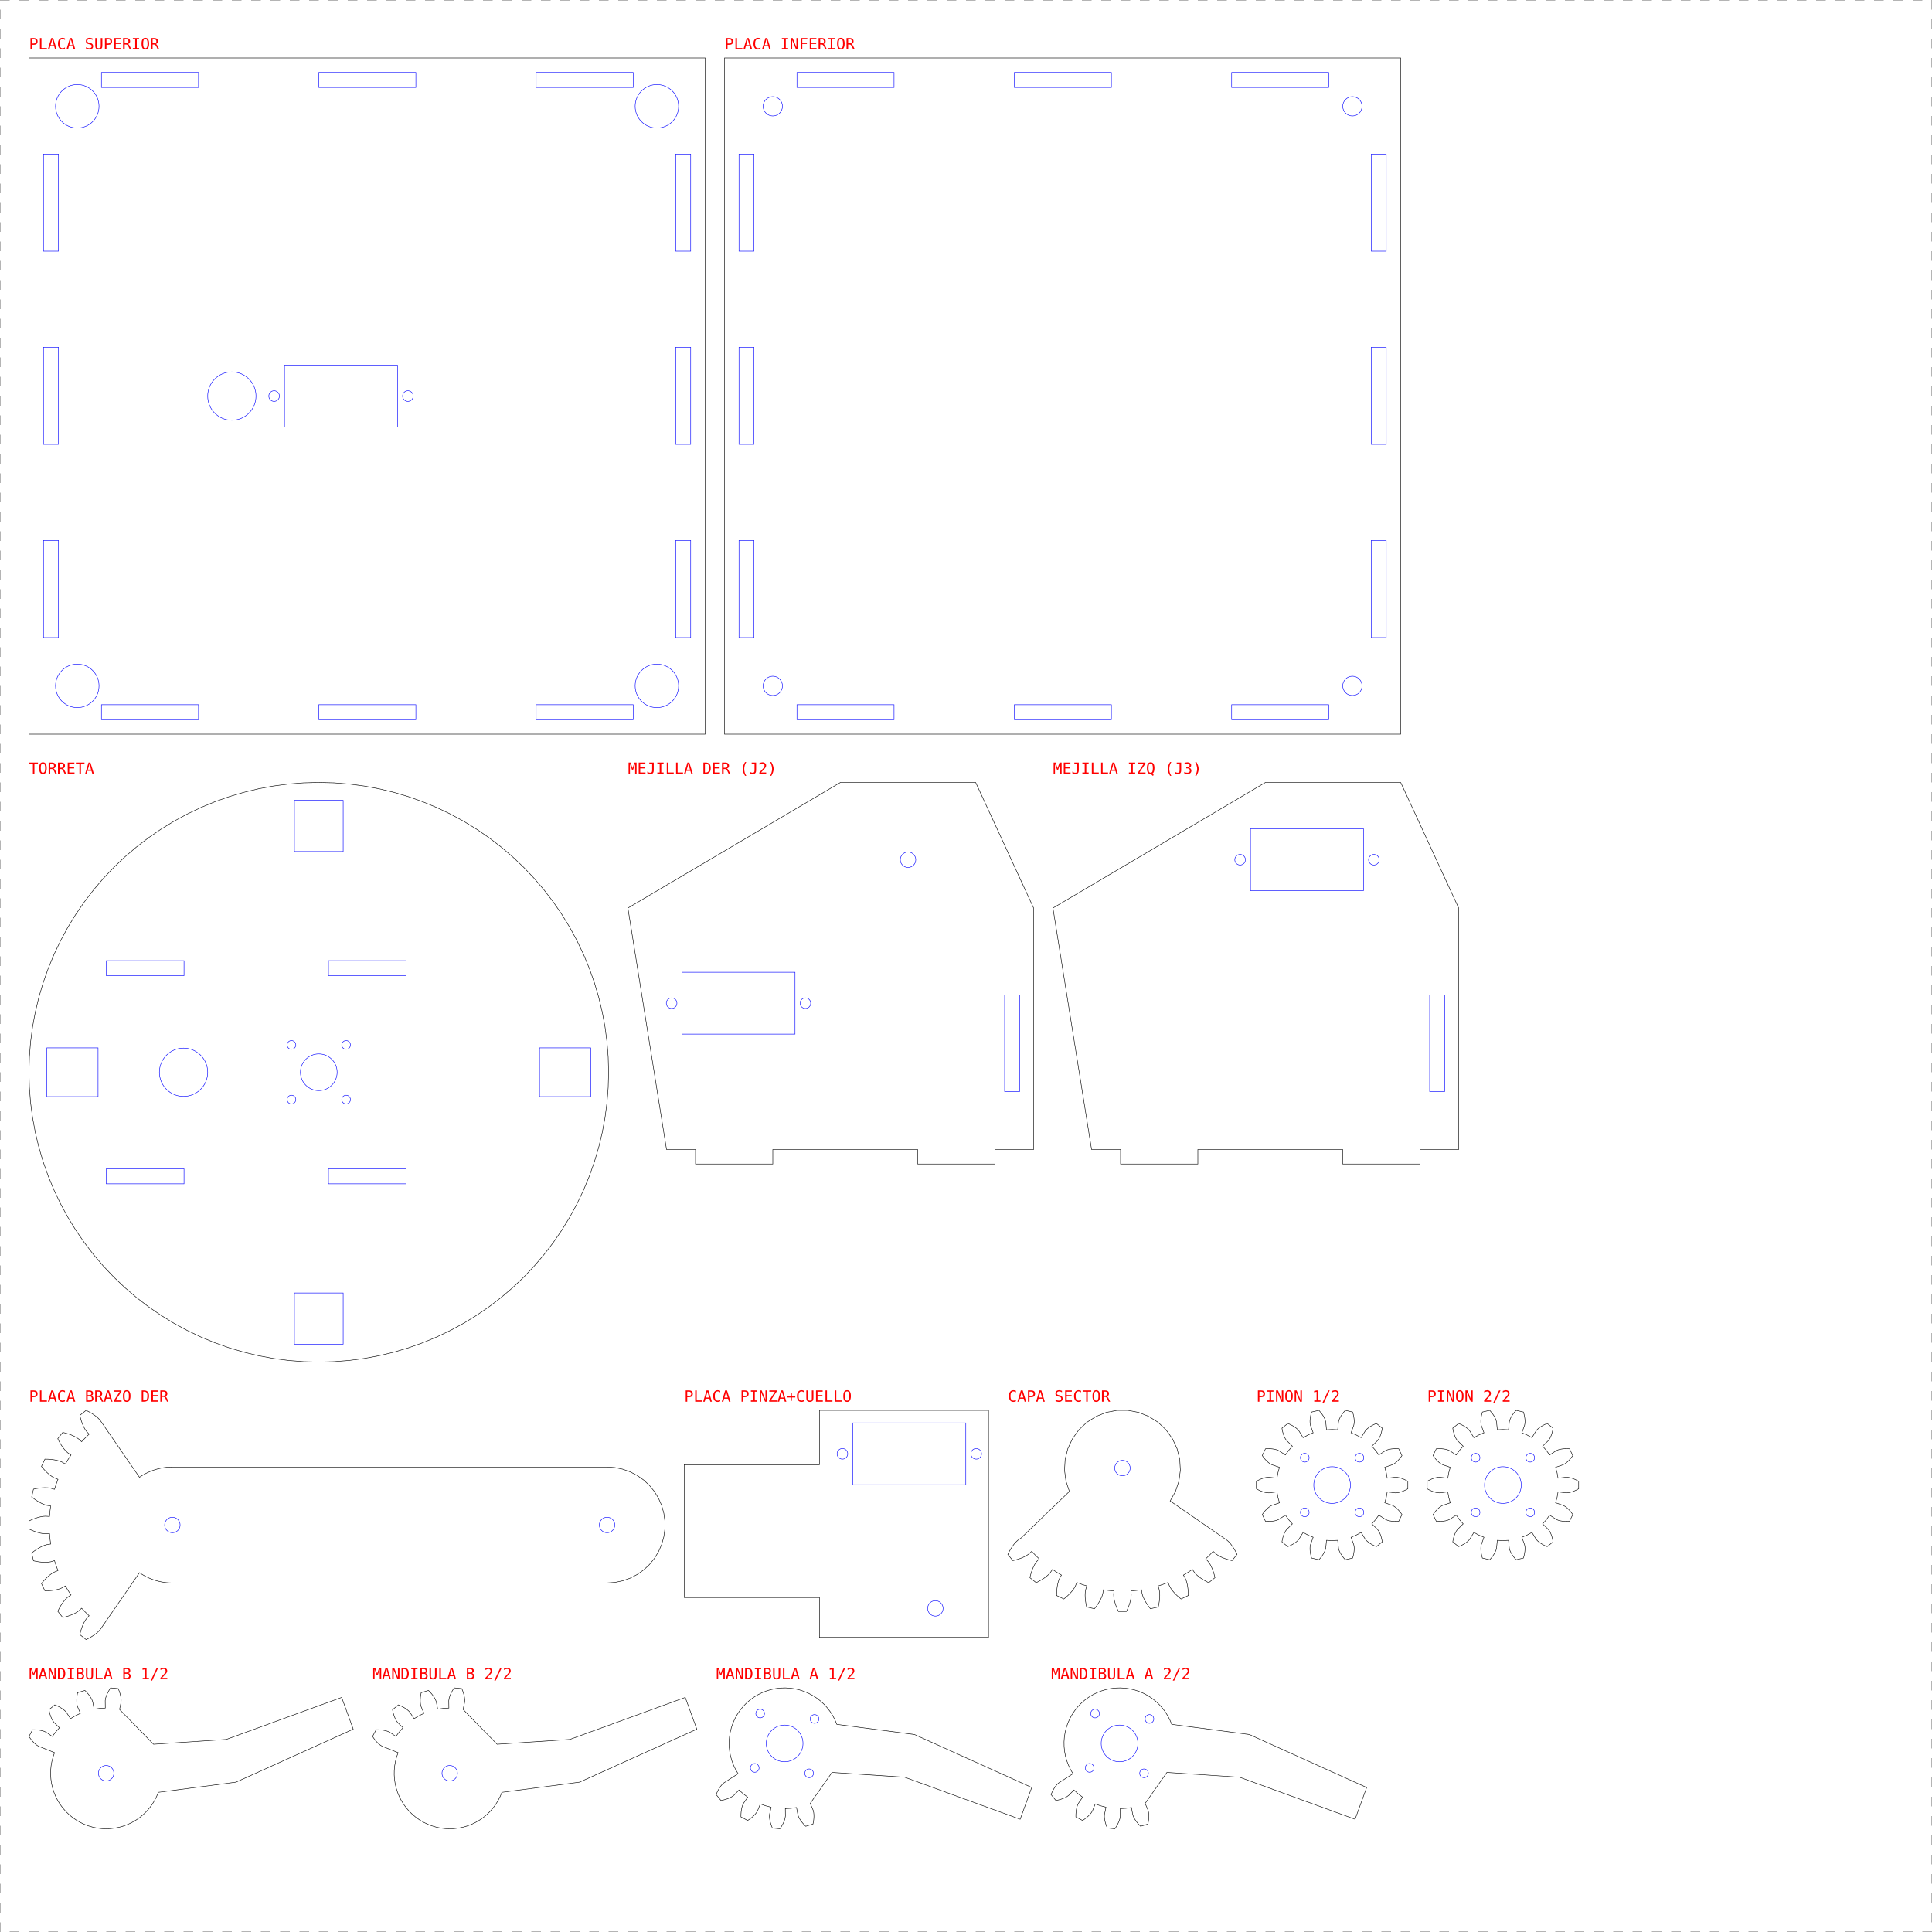
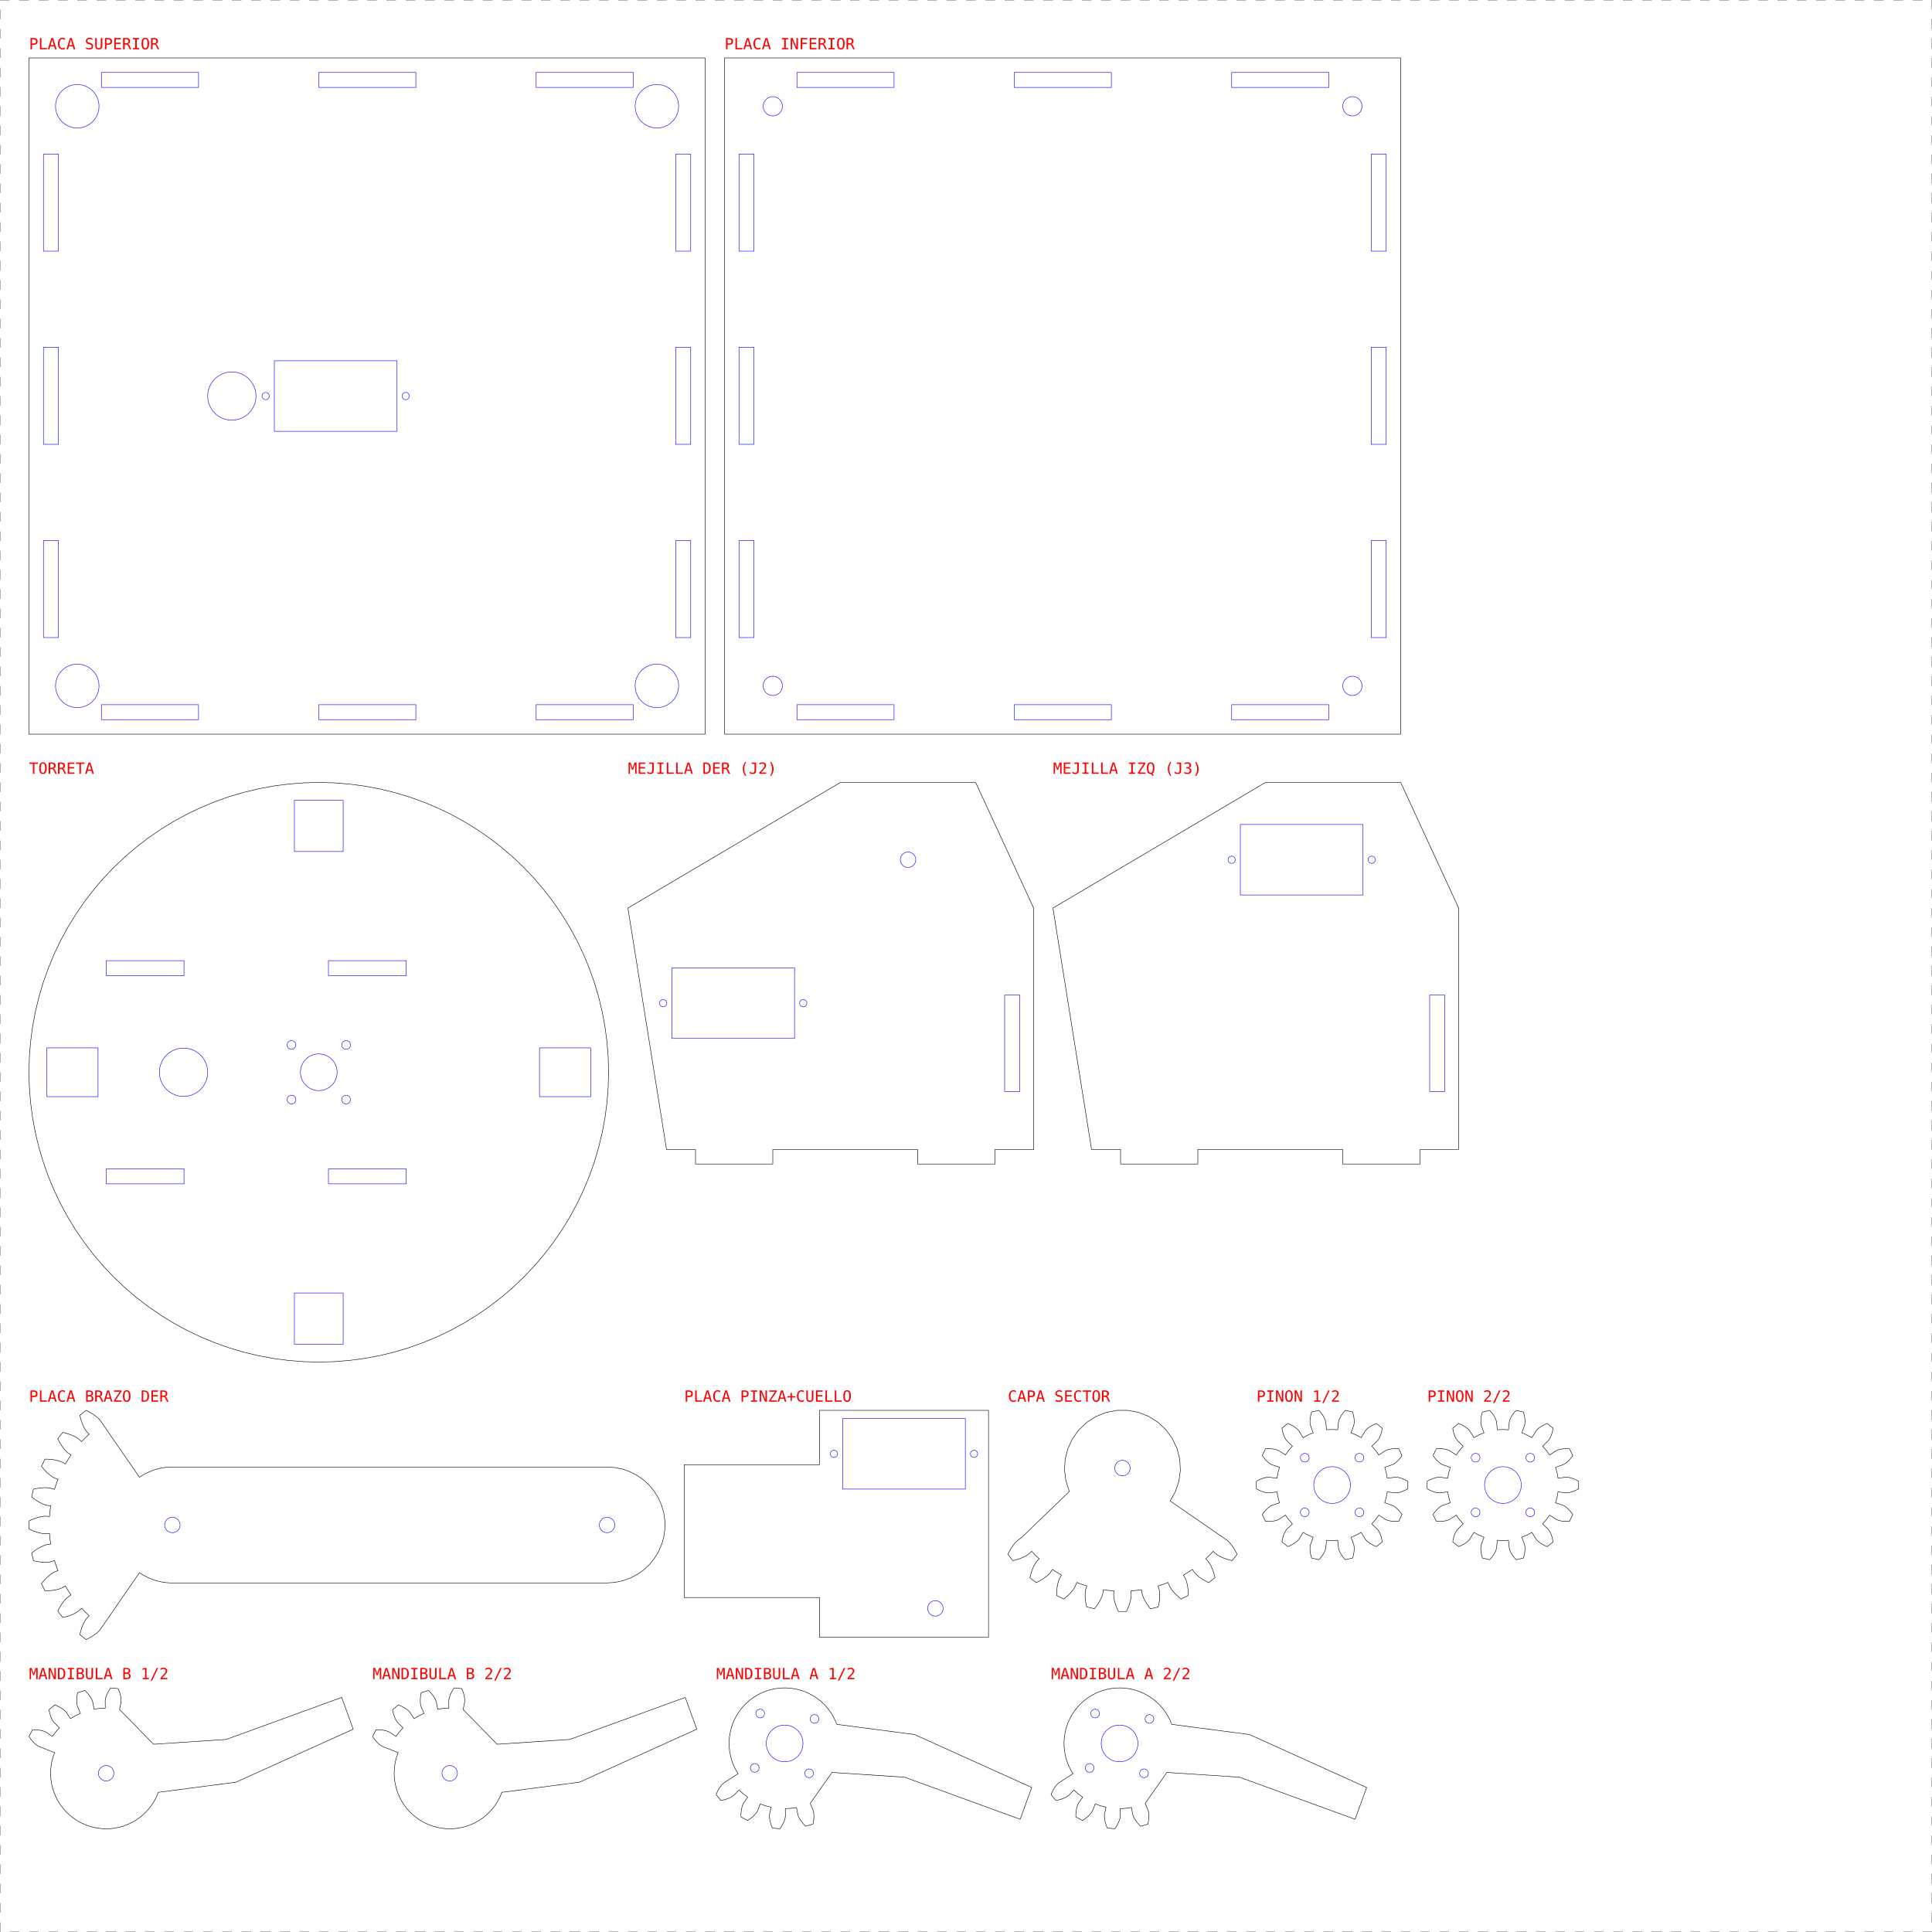
<svg xmlns="http://www.w3.org/2000/svg" width="400mm" height="400mm" viewBox="0 0 400 400">
  <rect id="PLANCHA" x="0" y="0" width="400" height="400" fill="none" stroke="#888" stroke-width="0.2" stroke-dasharray="2 2" />
  <g id="2_AZUL_Primer_corte" fill="none" stroke="#0000ff" stroke-width="0.1">
-     <path d="M58.900 88.400L82.300 88.400L82.300 75.600L58.900 75.600Z" />
+     <path d="M56.800 89.300L82.200 89.300L82.200 74.700L56.800 74.700Z" />
    <path d="M21.000 149.000L41.100 149.000L41.100 145.900L21.000 145.900Z" />
    <path d="M21.000 18.100L41.100 18.100L41.100 15.000L21.000 15.000Z" />
    <path d="M66.000 149.000L86.100 149.000L86.100 145.900L66.000 145.900Z" />
    <path d="M66.000 18.100L86.100 18.100L86.100 15.000L66.000 15.000Z" />
    <path d="M111.000 149.000L131.100 149.000L131.100 145.900L111.000 145.900Z" />
    <path d="M111.000 18.100L131.100 18.100L131.100 15.000L111.000 15.000Z" />
    <path d="M9.000 132.000L12.100 132.000L12.100 111.900L9.000 111.900Z" />
    <path d="M139.900 132.000L143.000 132.000L143.000 111.900L139.900 111.900Z" />
    <path d="M9.000 92.000L12.100 92.000L12.100 71.900L9.000 71.900Z" />
    <path d="M139.900 92.000L143.000 92.000L143.000 71.900L139.900 71.900Z" />
    <path d="M9.000 52.000L12.100 52.000L12.100 31.900L9.000 31.900Z" />
    <path d="M139.900 52.000L143.000 52.000L143.000 31.900L139.900 31.900Z" />
-     <circle cx="56.750" cy="82.000" r="1.100" />
-     <circle cx="84.450" cy="82.000" r="1.100" />
+     <circle cx="55.000" cy="82.000" r="0.750" />
+     <circle cx="84.000" cy="82.000" r="0.750" />
    <circle cx="48.000" cy="82.000" r="5.000" />
    <circle cx="16.000" cy="142.000" r="4.500" />
    <circle cx="16.000" cy="22.000" r="4.500" />
    <circle cx="136.000" cy="142.000" r="4.500" />
    <circle cx="136.000" cy="22.000" r="4.500" />
    <path d="M165.000 149.000L185.100 149.000L185.100 145.900L165.000 145.900Z" />
    <path d="M165.000 18.100L185.100 18.100L185.100 15.000L165.000 15.000Z" />
    <path d="M210.000 149.000L230.100 149.000L230.100 145.900L210.000 145.900Z" />
    <path d="M210.000 18.100L230.100 18.100L230.100 15.000L210.000 15.000Z" />
    <path d="M255.000 149.000L275.100 149.000L275.100 145.900L255.000 145.900Z" />
    <path d="M255.000 18.100L275.100 18.100L275.100 15.000L255.000 15.000Z" />
    <path d="M153.000 132.000L156.100 132.000L156.100 111.900L153.000 111.900Z" />
    <path d="M283.900 132.000L287.000 132.000L287.000 111.900L283.900 111.900Z" />
    <path d="M153.000 92.000L156.100 92.000L156.100 71.900L153.000 71.900Z" />
    <path d="M283.900 92.000L287.000 92.000L287.000 71.900L283.900 71.900Z" />
    <path d="M153.000 52.000L156.100 52.000L156.100 31.900L153.000 31.900Z" />
    <path d="M283.900 52.000L287.000 52.000L287.000 31.900L283.900 31.900Z" />
    <circle cx="160.000" cy="142.000" r="2.000" />
    <circle cx="160.000" cy="22.000" r="2.000" />
    <circle cx="280.000" cy="142.000" r="2.000" />
    <circle cx="280.000" cy="22.000" r="2.000" />
    <path d="M22.000 202.000L38.100 202.000L38.100 198.900L22.000 198.900Z" />
    <path d="M22.000 245.100L38.100 245.100L38.100 242.000L22.000 242.000Z" />
    <path d="M68.000 202.000L84.100 202.000L84.100 198.900L68.000 198.900Z" />
    <path d="M68.000 245.100L84.100 245.100L84.100 242.000L68.000 242.000Z" />
    <path d="M111.700 227.050L122.300 227.050L122.300 216.950L111.700 216.950Z" />
    <path d="M9.700 227.050L20.300 227.050L20.300 216.950L9.700 216.950Z" />
    <path d="M60.950 176.300L71.050 176.300L71.050 165.700L60.950 165.700Z" />
    <path d="M60.950 278.300L71.050 278.300L71.050 267.700L60.950 267.700Z" />
    <circle cx="66.000" cy="222.000" r="3.800" />
    <circle cx="71.657" cy="216.343" r="0.900" />
    <circle cx="60.343" cy="216.343" r="0.900" />
    <circle cx="60.343" cy="227.657" r="0.900" />
    <circle cx="71.657" cy="227.657" r="0.900" />
    <circle cx="38.000" cy="222.000" r="5.000" />
-     <path d="M141.202 214.098L164.602 214.098L164.602 201.298L141.202 201.298Z" />
+     <path d="M139.102 214.998L164.502 214.998L164.502 200.398L139.102 200.398Z" />
    <path d="M208.000 226.000L211.100 226.000L211.100 206.000L208.000 206.000Z" />
    <circle cx="188.000" cy="178.000" r="1.600" />
-     <circle cx="139.052" cy="207.698" r="1.100" />
-     <circle cx="166.752" cy="207.698" r="1.100" />
-     <path d="M258.900 184.400L282.300 184.400L282.300 171.600L258.900 171.600Z" />
+     <circle cx="137.302" cy="207.698" r="0.750" />
+     <circle cx="166.302" cy="207.698" r="0.750" />
+     <path d="M256.800 185.300L282.200 185.300L282.200 170.700L256.800 170.700Z" />
    <path d="M296.000 226.000L299.100 226.000L299.100 206.000L296.000 206.000Z" />
-     <circle cx="256.750" cy="178.000" r="1.100" />
-     <circle cx="284.450" cy="178.000" r="1.100" />
+     <circle cx="255.000" cy="178.000" r="0.750" />
+     <circle cx="284.000" cy="178.000" r="0.750" />
    <circle cx="35.688" cy="315.729" r="1.600" />
    <circle cx="125.688" cy="315.729" r="1.600" />
-     <path d="M176.560 307.400L199.960 307.400L199.960 294.600L176.560 294.600Z" />
-     <circle cx="174.410" cy="301.000" r="1.100" />
-     <circle cx="202.110" cy="301.000" r="1.100" />
+     <path d="M174.460 308.300L199.860 308.300L199.860 293.700L174.460 293.700Z" />
+     <circle cx="172.660" cy="301.000" r="0.750" />
+     <circle cx="201.660" cy="301.000" r="0.750" />
    <circle cx="193.660" cy="333.000" r="1.600" />
    <circle cx="232.390" cy="303.946" r="1.600" />
    <circle cx="275.799" cy="307.461" r="3.800" />
    <circle cx="281.456" cy="301.804" r="0.900" />
    <circle cx="270.143" cy="301.804" r="0.900" />
    <circle cx="270.143" cy="313.117" r="0.900" />
    <circle cx="281.456" cy="313.117" r="0.900" />
    <circle cx="311.161" cy="307.461" r="3.800" />
    <circle cx="316.818" cy="301.804" r="0.900" />
    <circle cx="305.504" cy="301.804" r="0.900" />
    <circle cx="305.504" cy="313.117" r="0.900" />
    <circle cx="316.818" cy="313.117" r="0.900" />
    <circle cx="21.976" cy="367.134" r="1.600" />
    <circle cx="93.110" cy="367.134" r="1.600" />
    <circle cx="162.451" cy="360.957" r="3.800" />
    <circle cx="168.641" cy="355.890" r="0.900" />
    <circle cx="157.383" cy="354.767" r="0.900" />
    <circle cx="156.261" cy="366.025" r="0.900" />
    <circle cx="167.519" cy="367.147" r="0.900" />
    <circle cx="231.791" cy="360.957" r="3.800" />
    <circle cx="237.981" cy="355.890" r="0.900" />
    <circle cx="226.724" cy="354.767" r="0.900" />
    <circle cx="225.601" cy="366.025" r="0.900" />
    <circle cx="236.859" cy="367.147" r="0.900" />
  </g>
  <g id="3_NEGRO_Corte_final" fill="none" stroke="#000000" stroke-width="0.1">
    <path d="M6.000 152.000L146.000 152.000L146.000 12.000L6.000 12.000Z" />
    <path d="M150.000 152.000L290.000 152.000L290.000 12.000L150.000 12.000Z" />
    <path d="M126.000 222.000L125.918 218.860L125.671 215.728L125.261 212.614L124.689 209.525L123.956 206.471L123.063 203.459L122.015 200.498L120.813 197.596L119.460 194.761L117.962 192.000L116.320 189.322L114.541 186.733L112.629 184.241L110.589 181.852L108.426 179.574L106.148 177.411L103.759 175.371L101.267 173.459L98.678 171.680L96.000 170.038L93.239 168.540L90.404 167.187L87.502 165.985L84.541 164.937L81.529 164.044L78.475 163.311L75.386 162.739L72.272 162.329L69.140 162.082L66.000 162.000L62.860 162.082L59.728 162.329L56.614 162.739L53.525 163.311L50.471 164.044L47.459 164.937L44.498 165.985L41.596 167.187L38.761 168.540L36.000 170.038L33.322 171.680L30.733 173.459L28.241 175.371L25.852 177.411L23.574 179.574L21.411 181.852L19.371 184.241L17.459 186.733L15.680 189.322L14.038 192.000L12.540 194.761L11.187 197.596L9.985 200.498L8.937 203.459L8.044 206.471L7.311 209.525L6.739 212.614L6.329 215.728L6.082 218.860L6.000 222.000L6.082 225.140L6.329 228.272L6.739 231.386L7.311 234.475L8.044 237.529L8.937 240.541L9.985 243.502L11.187 246.404L12.540 249.239L14.038 252.000L15.680 254.678L17.459 257.267L19.371 259.759L21.411 262.148L23.574 264.426L25.852 266.589L28.241 268.629L30.733 270.541L33.322 272.320L36.000 273.962L38.761 275.460L41.596 276.813L44.498 278.015L47.459 279.063L50.471 279.956L53.525 280.689L56.614 281.261L59.728 281.671L62.860 281.918L66.000 282.000L69.140 281.918L72.272 281.671L75.386 281.261L78.475 280.689L81.529 279.956L84.541 279.063L87.502 278.015L90.404 276.813L93.239 275.460L96.000 273.962L98.678 272.320L101.267 270.541L103.759 268.629L106.148 266.589L108.426 264.426L110.589 262.148L112.629 259.759L114.541 257.267L116.320 254.678L117.962 252.000L119.460 249.239L120.813 246.404L122.015 243.502L123.063 240.541L123.956 237.529L124.689 234.475L125.261 231.386L125.671 228.272L125.918 225.140Z" />
    <path d="M138.000 238.000L144.000 238.000L144.000 241.000L160.000 241.000L160.000 238.000L190.000 238.000L190.000 241.000L206.000 241.000L206.000 238.000L214.000 238.000L214.000 188.000L202.000 162.000L174.000 162.000L130.000 188.000Z" />
    <path d="M226.000 238.000L232.000 238.000L232.000 241.000L248.000 241.000L248.000 238.000L278.000 238.000L278.000 241.000L294.000 241.000L294.000 238.000L302.000 238.000L302.000 188.000L290.000 162.000L262.000 162.000L218.000 188.000Z" />
    <path d="M35.688 327.729L125.688 327.729L127.322 327.617L128.926 327.284L130.469 326.736L131.923 325.982L133.261 325.038L134.458 323.920L135.492 322.649L136.343 321.250L136.996 319.748L137.437 318.171L137.660 316.548L137.660 314.910L137.437 313.288L136.996 311.711L136.343 310.208L135.492 308.809L134.458 307.538L133.261 306.421L131.923 305.476L130.469 304.723L128.926 304.174L127.322 303.841L125.688 303.729L35.688 303.729L35.373 303.733L35.058 303.746L34.744 303.766L34.430 303.795L34.117 303.832L33.805 303.878L33.495 303.931L33.186 303.993L32.879 304.063L32.573 304.140L32.270 304.226L31.969 304.320L31.671 304.422L31.375 304.531L31.083 304.648L30.794 304.773L30.508 304.905L30.225 305.045L29.946 305.192L29.672 305.346L29.401 305.508L29.135 305.677L28.873 305.852L21.206 294.741L20.746 294.073L20.360 293.653L19.919 293.272L19.440 292.919L18.929 292.590L18.391 292.284L17.827 292.000L16.529 293.036L16.680 293.649L16.859 294.241L17.066 294.812L17.303 295.358L17.576 295.872L17.900 296.342L18.449 296.940L17.657 297.698L16.899 298.489L16.301 297.941L15.832 297.617L15.317 297.344L14.771 297.106L14.201 296.900L13.608 296.721L12.995 296.569L11.959 297.868L12.243 298.432L12.549 298.970L12.878 299.481L13.231 299.959L13.612 300.401L14.032 300.786L14.700 301.247L14.097 302.162L13.534 303.103L12.829 302.701L12.299 302.490L11.737 302.338L11.152 302.228L10.549 302.153L9.932 302.111L9.300 302.100L8.580 303.596L8.982 304.082L9.400 304.539L9.834 304.964L10.285 305.352L10.755 305.697L11.250 305.980L12.003 306.281L11.619 307.307L11.280 308.349L10.503 308.114L9.940 308.026L9.357 308.004L8.763 308.026L8.159 308.087L7.547 308.184L6.929 308.313L6.560 309.932L7.060 310.317L7.570 310.669L8.087 310.987L8.613 311.265L9.147 311.497L9.693 311.662L10.495 311.788L10.349 312.874L10.249 313.965L9.440 313.909L8.871 313.949L8.298 314.057L7.724 314.211L7.149 314.405L6.574 314.635L6.000 314.899L6.000 316.560L6.574 316.823L7.149 317.053L7.724 317.247L8.298 317.402L8.871 317.509L9.440 317.549L10.249 317.493L10.349 318.584L10.495 319.670L9.693 319.796L9.147 319.961L8.613 320.193L8.087 320.472L7.570 320.789L7.060 321.141L6.560 321.526L6.929 323.145L7.547 323.274L8.159 323.371L8.763 323.432L9.357 323.455L9.940 323.432L10.503 323.344L11.280 323.109L11.619 324.151L12.003 325.178L11.250 325.478L10.755 325.761L10.285 326.106L9.834 326.495L9.400 326.919L8.982 327.376L8.580 327.862L9.300 329.359L9.932 329.347L10.549 329.305L11.152 329.230L11.737 329.120L12.299 328.968L12.829 328.757L13.534 328.356L14.097 329.296L14.700 330.211L14.032 330.672L13.612 331.058L13.231 331.499L12.878 331.978L12.549 332.488L12.243 333.026L11.959 333.590L12.995 334.889L13.608 334.737L14.201 334.559L14.771 334.352L15.317 334.114L15.832 333.841L16.301 333.517L16.899 332.969L17.657 333.760L18.449 334.518L17.900 335.116L17.576 335.586L17.303 336.101L17.066 336.646L16.859 337.217L16.680 337.810L16.529 338.423L17.827 339.458L18.391 339.174L18.929 338.868L19.440 338.539L19.919 338.186L20.360 337.805L20.746 337.386L21.206 336.718L28.873 325.606L29.135 325.782L29.401 325.950L29.672 326.112L29.946 326.266L30.225 326.413L30.508 326.553L30.794 326.685L31.083 326.810L31.375 326.927L31.671 327.037L31.969 327.138L32.270 327.232L32.573 327.318L32.879 327.396L33.186 327.465L33.495 327.527L33.805 327.580L34.117 327.626L34.430 327.663L34.744 327.692L35.058 327.713L35.373 327.725Z" />
    <path d="M141.660 330.750L169.660 330.750L169.660 339.000L204.660 339.000L204.660 292.000L169.660 292.000L169.660 303.250L141.660 303.250Z" />
    <path d="M211.401 318.428L210.733 318.889L210.313 319.275L209.932 319.716L209.579 320.195L209.251 320.705L208.945 321.244L208.660 321.808L209.696 323.106L210.309 322.955L210.902 322.776L211.473 322.569L212.018 322.331L212.533 322.058L213.002 321.735L213.600 321.186L214.358 321.978L215.150 322.736L214.601 323.334L214.278 323.803L214.005 324.318L213.767 324.863L213.560 325.434L213.381 326.027L213.230 326.640L214.528 327.676L215.092 327.391L215.631 327.085L216.141 326.757L216.620 326.404L217.061 326.023L217.447 325.603L217.907 324.935L218.823 325.538L219.763 326.101L219.361 326.806L219.150 327.335L218.999 327.898L218.888 328.483L218.814 329.085L218.771 329.703L218.760 330.334L220.256 331.055L220.743 330.653L221.200 330.234L221.624 329.800L222.012 329.350L222.358 328.880L222.640 328.385L222.941 327.631L223.967 328.015L225.009 328.355L224.775 329.132L224.687 329.695L224.664 330.277L224.687 330.872L224.748 331.476L224.844 332.088L224.974 332.706L226.593 333.075L226.978 332.575L227.330 332.065L227.647 331.548L227.925 331.022L228.158 330.487L228.323 329.942L228.448 329.140L229.534 329.286L230.626 329.385L230.570 330.195L230.609 330.764L230.717 331.336L230.871 331.911L231.065 332.486L231.295 333.061L231.559 333.635L233.220 333.635L233.484 333.061L233.714 332.486L233.908 331.911L234.062 331.336L234.170 330.764L234.209 330.195L234.153 329.385L235.245 329.286L236.331 329.140L236.456 329.942L236.621 330.487L236.854 331.022L237.132 331.548L237.449 332.065L237.801 332.575L238.186 333.075L239.805 332.706L239.935 332.088L240.031 331.476L240.092 330.872L240.115 330.277L240.092 329.695L240.004 329.132L239.770 328.355L240.812 328.015L241.838 327.631L242.139 328.385L242.421 328.880L242.767 329.350L243.155 329.800L243.579 330.234L244.036 330.653L244.523 331.055L246.019 330.334L246.008 329.703L245.966 329.085L245.891 328.483L245.781 327.898L245.629 327.335L245.418 326.806L245.016 326.101L245.956 325.538L246.872 324.935L247.332 325.603L247.718 326.023L248.159 326.404L248.638 326.757L249.148 327.085L249.687 327.391L250.251 327.676L251.549 326.640L251.398 326.027L251.219 325.434L251.012 324.863L250.775 324.318L250.501 323.803L250.178 323.334L249.629 322.736L250.421 321.978L251.179 321.186L251.777 321.735L252.246 322.058L252.761 322.331L253.306 322.569L253.877 322.776L254.470 322.955L255.083 323.106L256.119 321.808L255.834 321.244L255.528 320.705L255.200 320.195L254.847 319.716L254.466 319.275L254.046 318.889L253.378 318.428L242.267 310.761L243.372 308.783L244.085 306.633L244.381 304.386L244.250 302.124L243.696 299.927L242.739 297.873L241.413 296.036L239.765 294.480L237.854 293.263L235.748 292.426L233.523 292.000L231.257 292.000L229.031 292.426L226.925 293.263L225.014 294.480L223.366 296.036L222.040 297.873L221.083 299.927L220.529 302.124L220.398 304.386L220.694 306.633L221.407 308.783Z" />
    <path d="M287.212 308.878L288.855 309.082L289.284 309.061L289.721 308.977L290.160 308.848L290.601 308.680L291.042 308.476L291.480 308.238L291.480 306.683L291.042 306.445L290.601 306.241L290.160 306.073L289.721 305.944L289.284 305.860L288.855 305.840L287.212 306.044L287.011 304.902L286.696 303.786L288.265 303.256L288.644 303.052L289.000 302.787L289.340 302.480L289.664 302.137L289.973 301.762L290.264 301.357L289.590 299.957L289.092 299.932L288.606 299.939L288.136 299.979L287.684 300.054L287.254 300.167L286.859 300.335L285.467 301.232L284.790 300.290L284.023 299.421L285.207 298.264L285.459 297.916L285.665 297.522L285.838 297.098L285.982 296.649L286.097 296.177L286.184 295.685L284.969 294.716L284.509 294.911L284.075 295.128L283.668 295.367L283.293 295.631L282.956 295.919L282.672 296.243L281.807 297.654L280.789 297.099L279.720 296.650L280.285 295.093L280.361 294.670L280.376 294.226L280.348 293.768L280.282 293.301L280.181 292.826L280.046 292.346L278.531 292.000L278.201 292.375L277.904 292.759L277.642 293.151L277.418 293.551L277.239 293.957L277.124 294.372L276.957 296.019L275.799 295.961L274.641 296.019L274.475 294.372L274.359 293.957L274.180 293.551L273.957 293.151L273.695 292.759L273.398 292.375L273.068 292.000L271.552 292.346L271.418 292.826L271.317 293.301L271.251 293.768L271.223 294.226L271.238 294.670L271.314 295.093L271.878 296.650L270.810 297.099L269.792 297.654L268.927 296.243L268.643 295.919L268.305 295.631L267.931 295.367L267.524 295.128L267.090 294.911L266.630 294.716L265.415 295.685L265.502 296.177L265.617 296.649L265.760 297.098L265.934 297.522L266.140 297.916L266.392 298.264L267.576 299.421L266.808 300.290L266.132 301.232L264.740 300.335L264.344 300.167L263.915 300.054L263.463 299.979L262.993 299.939L262.507 299.932L262.009 299.957L261.334 301.357L261.626 301.762L261.934 302.137L262.258 302.480L262.599 302.787L262.955 303.052L263.334 303.256L264.902 303.786L264.588 304.902L264.387 306.044L262.744 305.840L262.314 305.860L261.878 305.944L261.438 306.073L260.998 306.241L260.557 306.445L260.119 306.683L260.119 308.238L260.557 308.476L260.998 308.680L261.438 308.848L261.878 308.977L262.314 309.061L262.744 309.082L264.387 308.878L264.588 310.020L264.902 311.135L263.334 311.665L262.955 311.869L262.599 312.134L262.258 312.441L261.934 312.784L261.626 313.159L261.334 313.564L262.009 314.964L262.507 314.989L262.993 314.982L263.463 314.942L263.915 314.867L264.344 314.754L264.740 314.586L266.132 313.689L266.808 314.631L267.576 315.500L266.392 316.657L266.140 317.006L265.934 317.399L265.760 317.823L265.617 318.273L265.502 318.744L265.415 319.236L266.630 320.205L267.090 320.010L267.524 319.793L267.931 319.554L268.305 319.290L268.643 319.002L268.927 318.678L269.792 317.267L270.810 317.822L271.878 318.271L271.314 319.828L271.238 320.251L271.223 320.695L271.251 321.153L271.317 321.620L271.418 322.095L271.552 322.575L273.068 322.921L273.398 322.546L273.695 322.163L273.957 321.770L274.180 321.370L274.359 320.964L274.475 320.549L274.641 318.902L275.799 318.961L276.957 318.902L277.124 320.549L277.239 320.964L277.418 321.370L277.642 321.770L277.904 322.163L278.201 322.546L278.531 322.921L280.046 322.575L280.181 322.095L280.282 321.620L280.348 321.153L280.376 320.695L280.361 320.251L280.285 319.828L279.720 318.271L280.789 317.822L281.807 317.267L282.672 318.678L282.956 319.002L283.293 319.290L283.668 319.554L284.075 319.793L284.509 320.010L284.969 320.205L286.184 319.236L286.097 318.744L285.982 318.273L285.838 317.823L285.665 317.399L285.459 317.006L285.207 316.657L284.023 315.500L284.790 314.631L285.467 313.689L286.859 314.586L287.254 314.754L287.684 314.867L288.136 314.942L288.606 314.982L289.092 314.989L289.590 314.964L290.264 313.564L289.973 313.159L289.664 312.784L289.340 312.441L289.000 312.134L288.644 311.869L288.265 311.665L286.696 311.135L287.011 310.020Z" />
    <path d="M322.573 308.878L324.216 309.082L324.646 309.061L325.082 308.977L325.522 308.848L325.963 308.680L326.403 308.476L326.842 308.238L326.842 306.683L326.403 306.445L325.963 306.241L325.522 306.073L325.082 305.944L324.646 305.860L324.216 305.840L322.573 306.044L322.373 304.902L322.058 303.786L323.627 303.256L324.005 303.052L324.362 302.787L324.702 302.480L325.026 302.137L325.334 301.762L325.626 301.357L324.952 299.957L324.453 299.932L323.968 299.939L323.498 299.979L323.046 300.054L322.616 300.167L322.220 300.335L320.828 301.232L320.152 300.290L319.384 299.421L320.568 298.264L320.820 297.916L321.027 297.522L321.200 297.098L321.343 296.649L321.458 296.177L321.545 295.685L320.330 294.716L319.870 294.911L319.436 295.128L319.030 295.367L318.655 295.631L318.317 295.919L318.033 296.243L317.169 297.654L316.151 297.099L315.082 296.650L315.646 295.093L315.722 294.670L315.738 294.226L315.710 293.768L315.644 293.301L315.543 292.826L315.408 292.346L313.893 292.000L313.563 292.375L313.266 292.759L313.003 293.151L312.780 293.551L312.601 293.957L312.486 294.372L312.319 296.019L311.161 295.961L310.003 296.019L309.836 294.372L309.721 293.957L309.542 293.551L309.318 293.151L309.056 292.759L308.759 292.375L308.429 292.000L306.914 292.346L306.779 292.826L306.678 293.301L306.612 293.768L306.584 294.226L306.600 294.670L306.675 295.093L307.240 296.650L306.171 297.099L305.153 297.654L304.288 296.243L304.005 295.919L303.667 295.631L303.292 295.367L302.886 295.128L302.451 294.911L301.992 294.716L300.777 295.685L300.864 296.177L300.979 296.649L301.122 297.098L301.295 297.522L301.502 297.916L301.754 298.264L302.938 299.421L302.170 300.290L301.494 301.232L300.102 300.335L299.706 300.167L299.276 300.054L298.824 299.979L298.354 299.939L297.869 299.932L297.370 299.957L296.696 301.357L296.988 301.762L297.296 302.137L297.620 302.480L297.960 302.787L298.317 303.052L298.695 303.256L300.264 303.786L299.949 304.902L299.749 306.044L298.105 305.840L297.676 305.860L297.239 305.944L296.800 306.073L296.359 306.241L295.919 306.445L295.480 306.683L295.480 308.238L295.919 308.476L296.359 308.680L296.800 308.848L297.239 308.977L297.676 309.061L298.105 309.082L299.749 308.878L299.949 310.020L300.264 311.135L298.695 311.665L298.317 311.869L297.960 312.134L297.620 312.441L297.296 312.784L296.988 313.159L296.696 313.564L297.370 314.964L297.869 314.989L298.354 314.982L298.824 314.942L299.276 314.867L299.706 314.754L300.102 314.586L301.494 313.689L302.170 314.631L302.938 315.500L301.754 316.657L301.502 317.006L301.295 317.399L301.122 317.823L300.979 318.273L300.864 318.744L300.777 319.236L301.992 320.205L302.451 320.010L302.886 319.793L303.292 319.554L303.667 319.290L304.005 319.002L304.288 318.678L305.153 317.267L306.171 317.822L307.240 318.271L306.675 319.828L306.600 320.251L306.584 320.695L306.612 321.153L306.678 321.620L306.779 322.095L306.914 322.575L308.429 322.921L308.759 322.546L309.056 322.163L309.318 321.770L309.542 321.370L309.721 320.964L309.836 320.549L310.003 318.902L311.161 318.961L312.319 318.902L312.486 320.549L312.601 320.964L312.780 321.370L313.003 321.770L313.266 322.163L313.563 322.546L313.893 322.921L315.408 322.575L315.543 322.095L315.644 321.620L315.710 321.153L315.738 320.695L315.722 320.251L315.646 319.828L315.082 318.271L316.151 317.822L317.169 317.267L318.033 318.678L318.317 319.002L318.655 319.290L319.030 319.554L319.436 319.793L319.870 320.010L320.330 320.205L321.545 319.236L321.458 318.744L321.343 318.273L321.200 317.823L321.027 317.399L320.820 317.006L320.568 316.657L319.384 315.500L320.152 314.631L320.828 313.689L322.220 314.586L322.616 314.754L323.046 314.867L323.498 314.942L323.968 314.982L324.453 314.989L324.952 314.964L325.626 313.564L325.334 313.159L325.026 312.784L324.702 312.441L324.362 312.134L324.005 311.869L323.627 311.665L322.058 311.135L322.373 310.020Z" />
    <path d="M24.750 353.922L25.065 352.420L25.085 351.970L25.042 351.509L24.954 351.040L24.829 350.566L24.668 350.089L24.474 349.611L22.902 349.458L22.620 349.890L22.370 350.327L22.155 350.767L21.979 351.211L21.848 351.655L21.781 352.100L21.801 353.635L20.637 353.701L19.482 353.866L19.199 352.357L19.045 351.935L18.829 351.525L18.569 351.125L18.271 350.735L17.940 350.357L17.578 349.989L16.068 350.449L15.972 350.956L15.908 351.455L15.878 351.944L15.885 352.421L15.934 352.882L16.042 353.319L16.648 354.730L15.598 355.235L14.595 355.830L13.756 354.545L13.452 354.213L13.095 353.917L12.702 353.647L12.278 353.401L11.827 353.178L11.351 352.977L10.132 353.980L10.238 354.485L10.370 354.971L10.530 355.434L10.719 355.872L10.940 356.279L11.207 356.641L12.307 357.712L11.530 358.582L10.831 359.515L9.564 358.649L9.156 358.459L8.713 358.322L8.246 358.223L7.761 358.158L7.259 358.124L6.743 358.120L6.000 359.513L6.291 359.940L6.599 360.338L6.924 360.705L7.266 361.037L7.626 361.328L8.012 361.561L9.437 362.130L11.295 362.871L10.984 363.753L10.746 364.656L10.581 365.577L10.493 366.507L10.480 367.442L10.543 368.375L10.681 369.299L10.894 370.209L11.181 371.099L11.538 371.962L11.965 372.794L12.458 373.588L13.013 374.340L13.628 375.044L14.298 375.696L15.019 376.291L15.786 376.826L16.593 377.297L17.436 377.700L18.310 378.034L19.207 378.296L20.123 378.484L21.050 378.597L21.984 378.634L22.918 378.595L23.846 378.481L24.762 378.291L25.658 378.028L26.531 377.693L27.374 377.288L28.180 376.816L28.946 376.280L29.666 375.684L30.335 375.031L30.949 374.326L31.503 373.574L31.995 372.779L32.420 371.946L32.777 371.082L48.856 368.977L73.134 358.012L70.740 351.434L46.839 360.133L31.785 361.131Z" />
    <path d="M95.884 353.922L96.199 352.420L96.219 351.970L96.176 351.509L96.089 351.040L95.963 350.566L95.802 350.089L95.608 349.611L94.037 349.458L93.754 349.890L93.504 350.327L93.290 350.767L93.114 351.211L92.983 351.655L92.915 352.100L92.935 353.635L91.771 353.701L90.617 353.866L90.333 352.357L90.179 351.935L89.963 351.525L89.703 351.125L89.406 350.735L89.075 350.357L88.712 349.989L87.202 350.449L87.106 350.956L87.042 351.455L87.013 351.944L87.020 352.421L87.069 352.882L87.177 353.319L87.783 354.730L86.732 355.235L85.729 355.830L84.890 354.545L84.586 354.213L84.229 353.917L83.836 353.647L83.412 353.401L82.961 353.178L82.486 352.977L81.267 353.980L81.372 354.485L81.504 354.971L81.664 355.434L81.853 355.872L82.075 356.279L82.342 356.641L83.441 357.712L82.664 358.582L81.965 359.515L80.698 358.649L80.290 358.459L79.847 358.322L79.381 358.223L78.895 358.158L78.393 358.124L77.877 358.120L77.134 359.513L77.425 359.940L77.733 360.338L78.058 360.705L78.400 361.037L78.761 361.328L79.146 361.561L80.572 362.130L82.429 362.871L82.118 363.753L81.880 364.656L81.716 365.577L81.627 366.507L81.614 367.442L81.677 368.375L81.816 369.299L82.029 370.209L82.315 371.099L82.673 371.962L83.099 372.794L83.592 373.588L84.148 374.340L84.763 375.044L85.433 375.696L86.153 376.291L86.920 376.826L87.728 377.297L88.571 377.700L89.444 378.034L90.341 378.296L91.257 378.484L92.185 378.597L93.119 378.634L94.053 378.595L94.981 378.481L95.896 378.291L96.793 378.028L97.665 377.693L98.508 377.288L99.315 376.816L100.081 376.280L100.801 375.684L101.470 375.031L102.083 374.326L102.638 373.574L103.129 372.779L103.555 371.946L103.911 371.082L119.990 368.977L144.269 358.012L141.875 351.434L117.973 360.133L102.919 361.131Z" />
    <path d="M172.260 366.960L187.314 367.958L211.215 376.657L213.610 370.080L189.331 359.115L173.252 357.009L172.871 356.093L172.413 355.212L171.880 354.375L171.277 353.586L170.609 352.852L169.880 352.179L169.095 351.571L168.261 351.033L167.383 350.569L166.469 350.182L165.525 349.876L164.558 349.652L163.575 349.513L162.584 349.458L161.592 349.490L160.606 349.606L159.634 349.808L158.683 350.092L157.760 350.457L156.872 350.901L156.026 351.419L155.227 352.009L154.483 352.665L153.797 353.383L153.176 354.158L152.625 354.983L152.146 355.852L151.744 356.760L151.422 357.699L151.182 358.662L151.026 359.642L150.955 360.632L150.970 361.625L151.070 362.612L151.255 363.587L151.524 364.543L151.874 365.472L152.303 366.367L152.807 367.222L151.130 368.312L149.842 369.148L149.510 369.451L149.213 369.807L148.942 370.200L148.695 370.623L148.471 371.073L148.269 371.548L149.269 372.770L149.775 372.666L150.260 372.534L150.724 372.376L151.162 372.188L151.570 371.967L151.933 371.701L153.007 370.604L153.874 371.383L154.806 372.084L153.936 373.349L153.745 373.757L153.607 374.199L153.507 374.666L153.441 375.151L153.406 375.653L153.401 376.169L154.793 376.915L155.220 376.625L155.618 376.318L155.986 375.994L156.319 375.653L156.611 375.293L156.845 374.908L157.417 373.484L158.517 373.872L159.646 374.163L159.327 375.664L159.306 376.114L159.348 376.576L159.434 377.045L159.559 377.519L159.718 377.996L159.911 378.474L161.482 378.631L161.766 378.200L162.017 377.764L162.232 377.324L162.409 376.881L162.542 376.436L162.610 375.992L162.594 374.457L163.758 374.394L164.913 374.231L165.193 375.740L165.345 376.164L165.561 376.574L165.820 376.974L166.116 377.365L166.446 377.744L166.808 378.113L168.319 377.656L168.417 377.149L168.481 376.650L168.512 376.161L168.506 375.684L168.458 375.223L168.351 374.786L167.749 373.374Z" />
    <path d="M241.601 366.960L256.655 367.958L280.556 376.657L282.950 370.080L258.672 359.115L242.592 357.009L242.212 356.093L241.753 355.212L241.221 354.375L240.618 353.586L239.950 352.852L239.220 352.179L238.436 351.571L237.601 351.033L236.724 350.569L235.810 350.182L234.866 349.876L233.899 349.652L232.916 349.513L231.925 349.458L230.933 349.490L229.947 349.606L228.975 349.808L228.024 350.092L227.101 350.457L226.213 350.901L225.367 351.419L224.568 352.009L223.823 352.665L223.138 353.383L222.517 354.158L221.965 354.983L221.487 355.852L221.085 356.760L220.763 357.699L220.523 358.662L220.367 359.642L220.296 360.632L220.311 361.625L220.411 362.612L220.596 363.587L220.865 364.543L221.215 365.472L221.643 366.367L222.148 367.222L220.470 368.312L219.183 369.148L218.851 369.451L218.554 369.807L218.283 370.200L218.036 370.623L217.812 371.073L217.610 371.548L218.610 372.770L219.115 372.666L219.601 372.534L220.065 372.376L220.503 372.188L220.911 371.967L221.273 371.701L222.347 370.604L223.215 371.383L224.146 372.084L223.277 373.349L223.086 373.757L222.948 374.199L222.848 374.666L222.782 375.151L222.747 375.653L222.742 376.169L224.133 376.915L224.561 376.625L224.959 376.318L225.327 375.994L225.660 375.653L225.952 375.293L226.185 374.908L226.758 373.484L227.857 373.872L228.986 374.163L228.667 375.664L228.647 376.114L228.689 376.576L228.775 377.045L228.899 377.519L229.059 377.996L229.252 378.474L230.823 378.631L231.107 378.200L231.358 377.764L231.573 377.324L231.750 376.881L231.882 376.436L231.951 375.992L231.935 374.457L233.099 374.394L234.253 374.231L234.533 375.740L234.686 376.164L234.902 376.574L235.161 376.974L235.457 377.365L235.787 377.744L236.149 378.113L237.660 377.656L237.757 377.149L237.822 376.650L237.853 376.161L237.847 375.684L237.799 375.223L237.692 374.786L237.090 373.374Z" />
  </g>
  <g id="1_ROJO_Grabado" fill="#ff0000" stroke="none">
    <text x="6.00" y="10.20" font-size="3.2" font-family="monospace">PLACA SUPERIOR</text>
    <text x="150.00" y="10.20" font-size="3.2" font-family="monospace">PLACA INFERIOR</text>
    <text x="6.00" y="160.20" font-size="3.2" font-family="monospace">TORRETA</text>
    <text x="130.00" y="160.20" font-size="3.2" font-family="monospace">MEJILLA DER (J2)</text>
    <text x="218.00" y="160.20" font-size="3.2" font-family="monospace">MEJILLA IZQ (J3)</text>
    <text x="6.00" y="290.20" font-size="3.2" font-family="monospace">PLACA BRAZO DER</text>
    <text x="141.66" y="290.20" font-size="3.2" font-family="monospace">PLACA PINZA+CUELLO</text>
    <text x="208.66" y="290.20" font-size="3.2" font-family="monospace">CAPA SECTOR</text>
    <text x="260.12" y="290.20" font-size="3.2" font-family="monospace">PINON 1/2</text>
    <text x="295.48" y="290.20" font-size="3.2" font-family="monospace">PINON 2/2</text>
    <text x="6.00" y="347.66" font-size="3.2" font-family="monospace">MANDIBULA B 1/2</text>
    <text x="77.13" y="347.66" font-size="3.2" font-family="monospace">MANDIBULA B 2/2</text>
    <text x="148.27" y="347.66" font-size="3.2" font-family="monospace">MANDIBULA A 1/2</text>
    <text x="217.61" y="347.66" font-size="3.2" font-family="monospace">MANDIBULA A 2/2</text>
  </g>
</svg>
